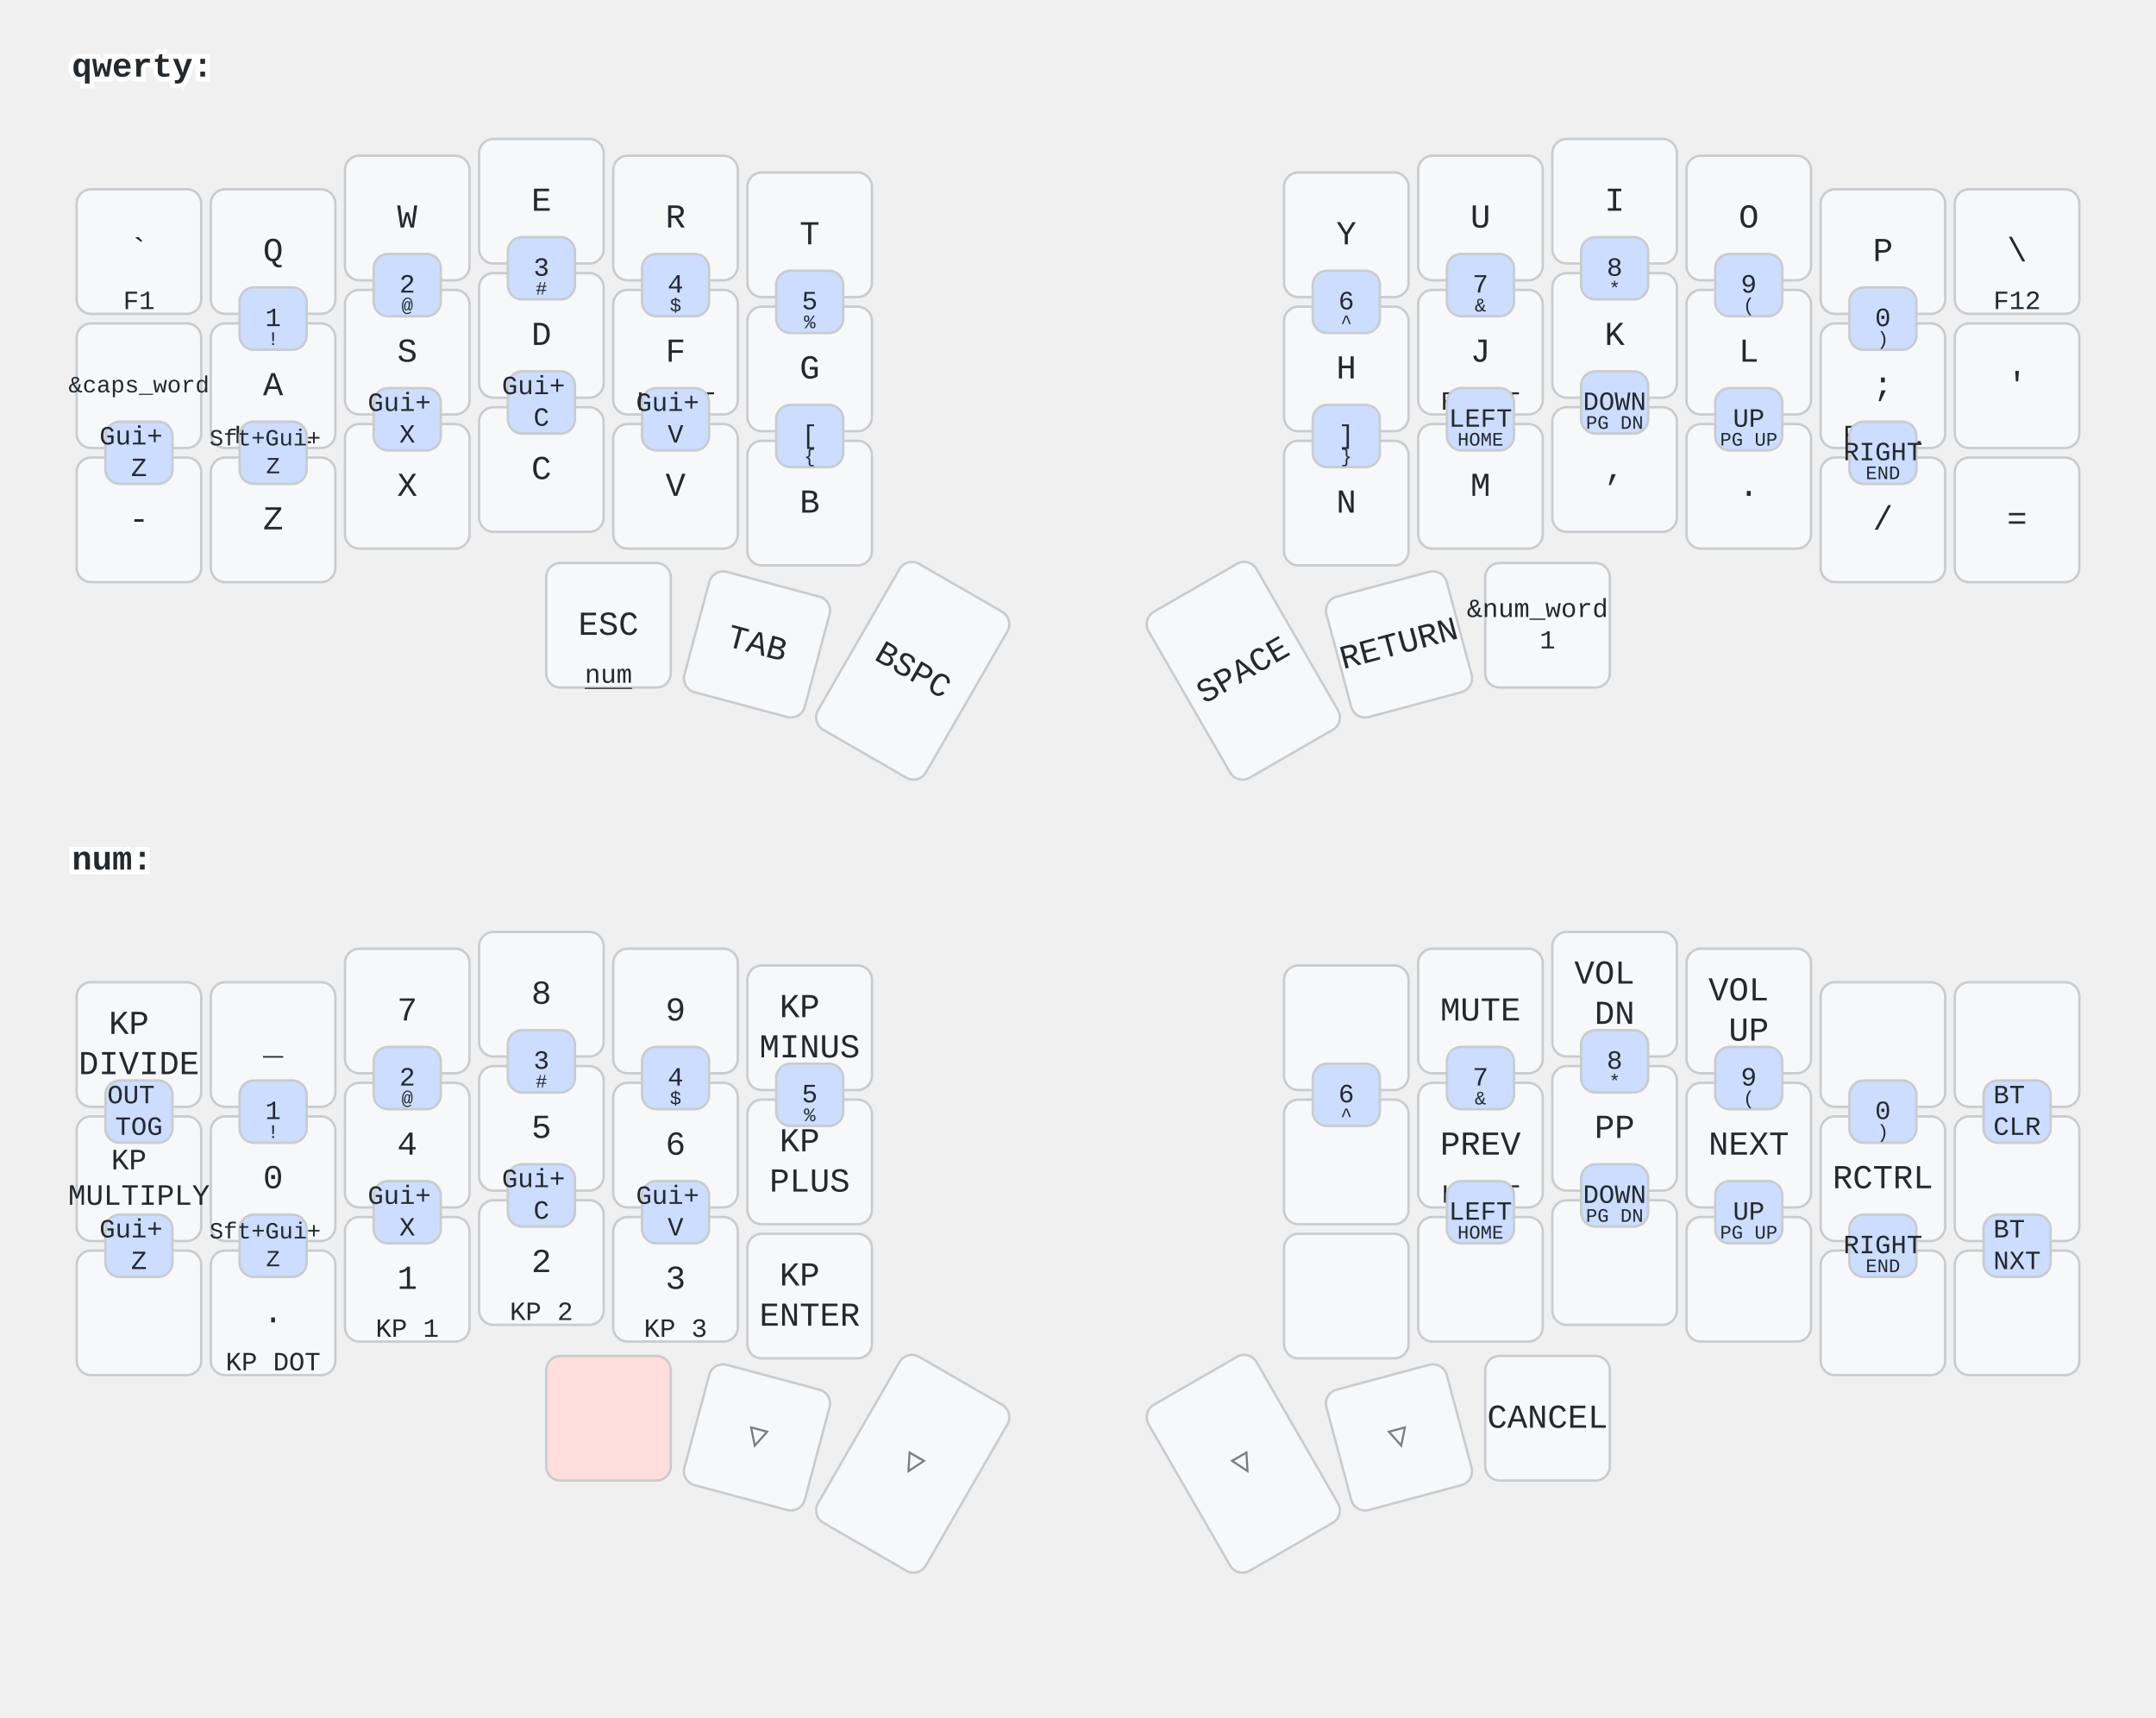
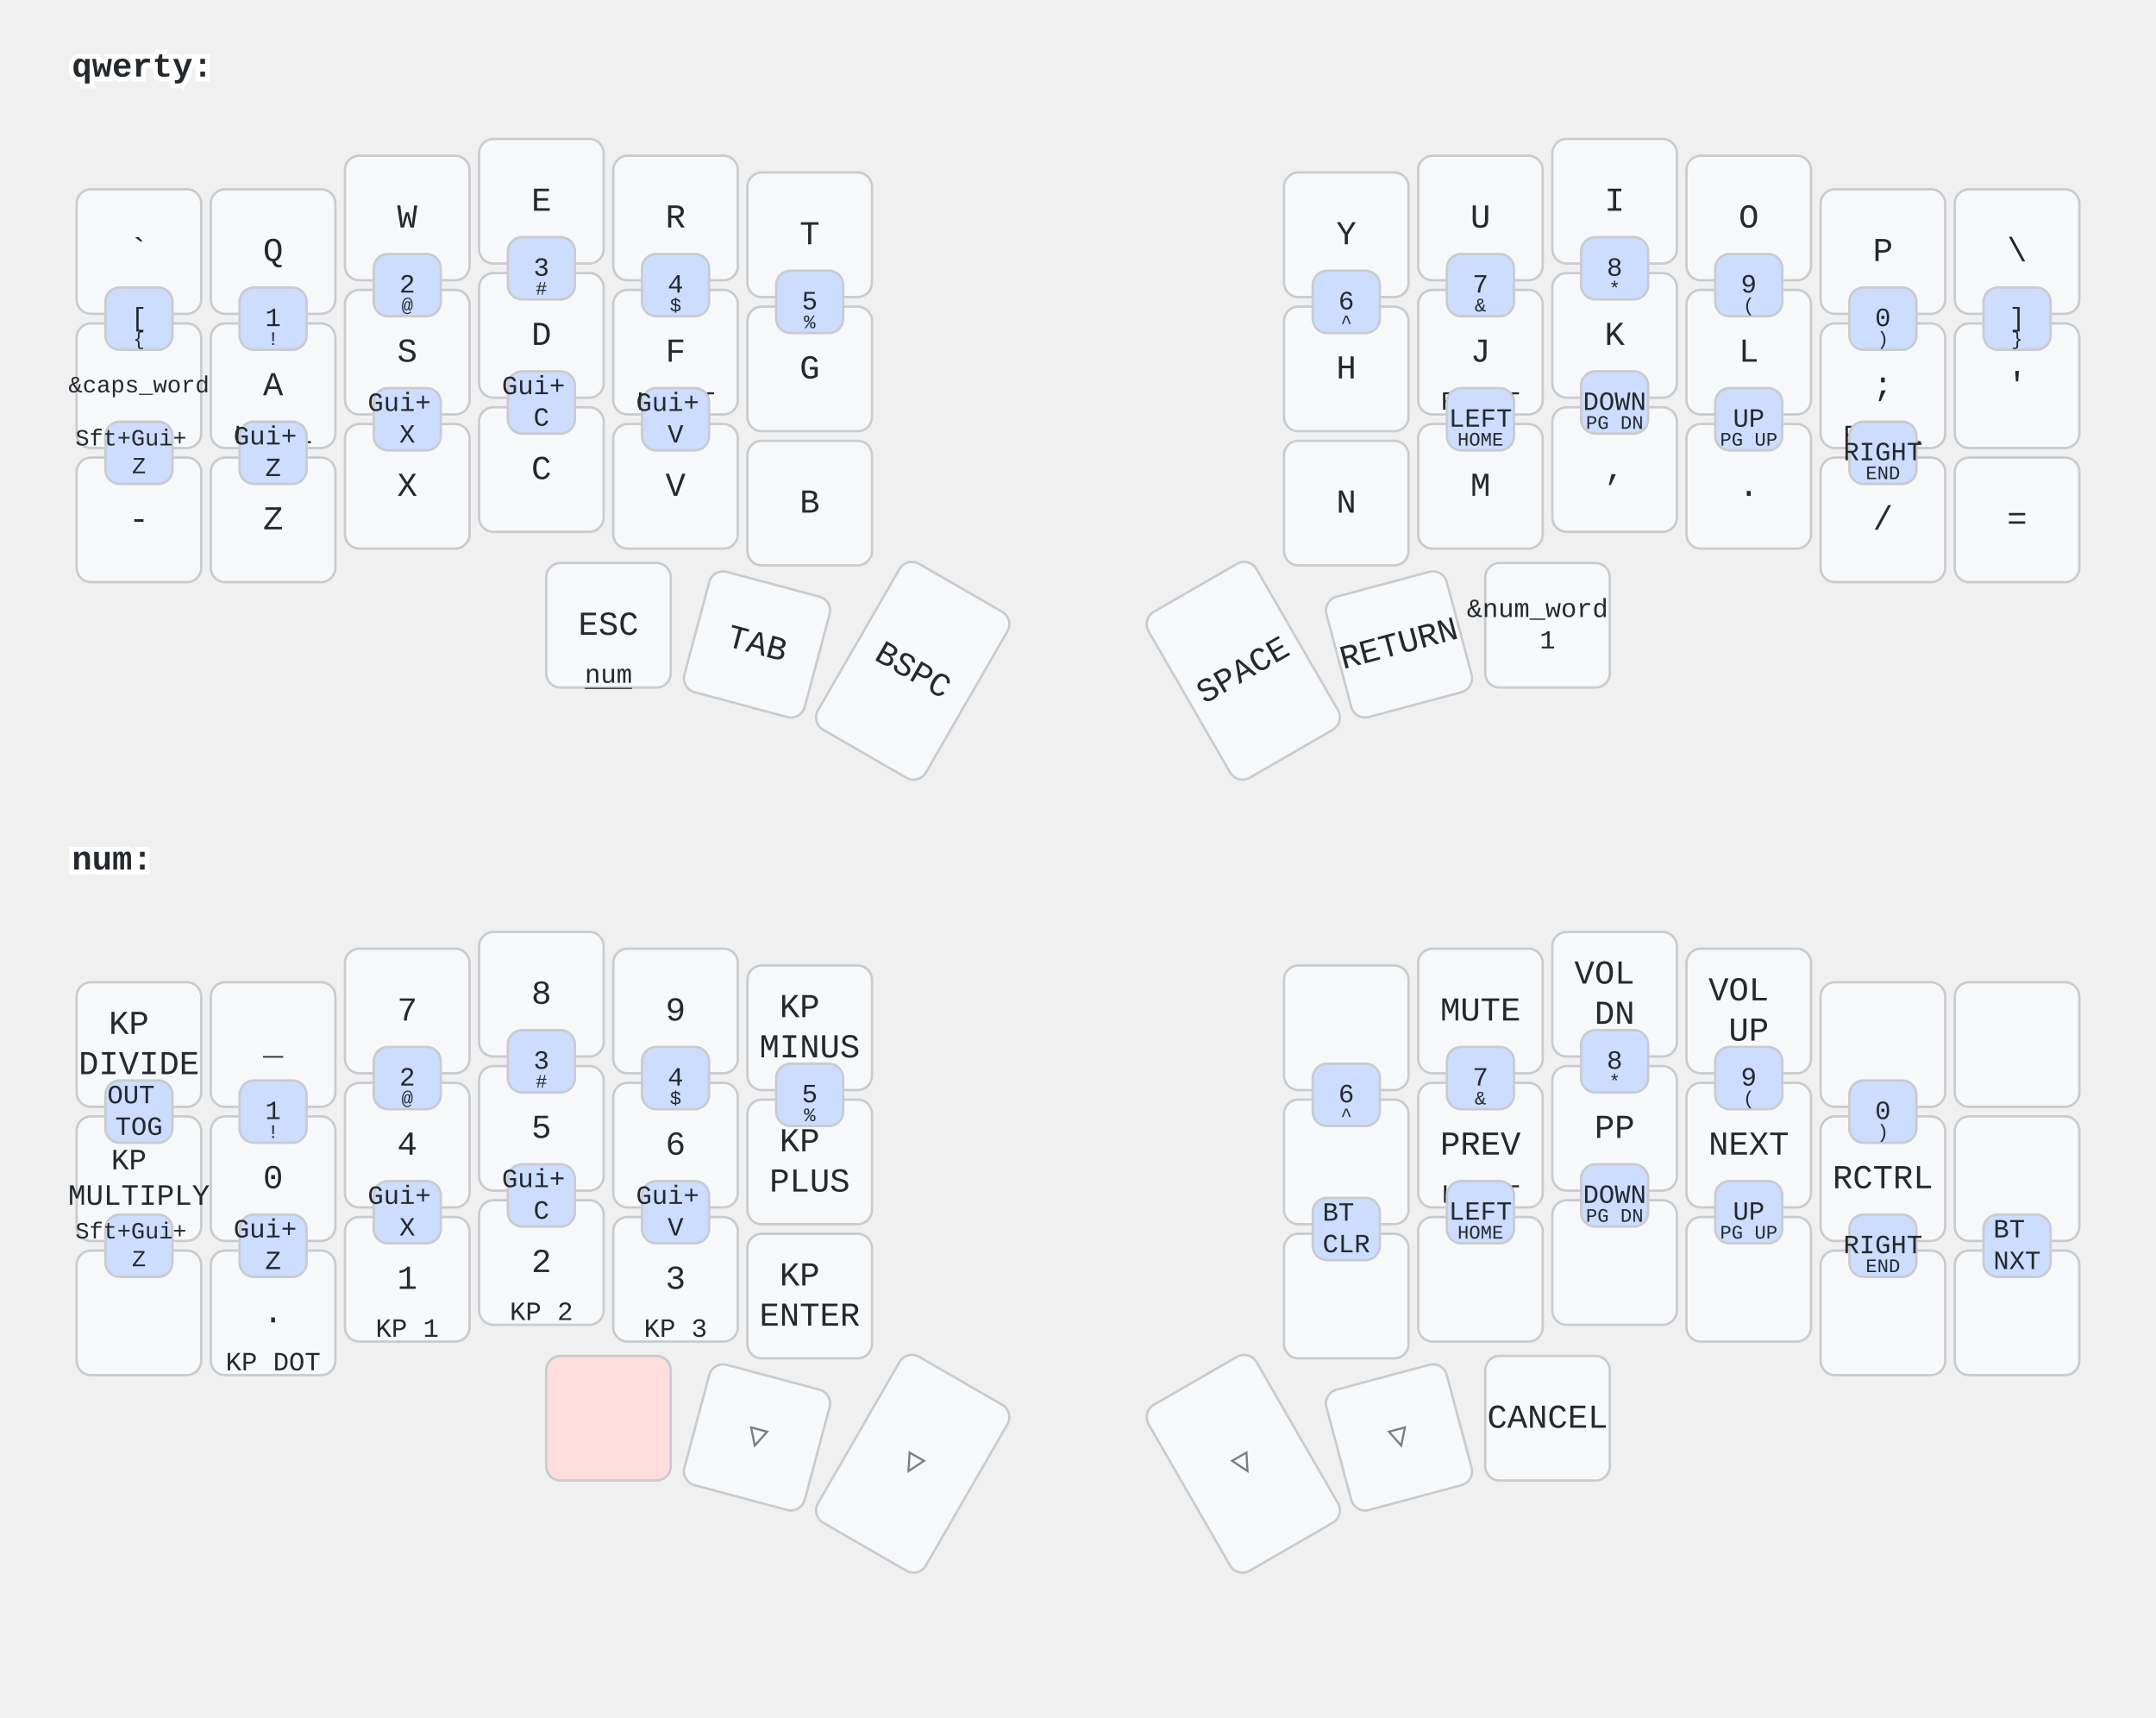
<svg xmlns="http://www.w3.org/2000/svg" width="900" height="717" viewBox="0 0 900 717" class="keymap">
  <style>/* inherit to force styles through use tags */
svg path {
    fill: inherit;
}

/* font and background color specifications */
svg.keymap {
    font-family: SFMono-Regular,Consolas,Liberation Mono,Menlo,monospace;
    font-size: 14px;
    font-kerning: normal;
    text-rendering: optimizeLegibility;
    fill: #24292e;
}

/* default key styling */
rect.key {
    fill: #f6f8fa;
}

rect.key, rect.combo {
    stroke: #c9cccf;
    stroke-width: 1;
}

/* default key side styling, only used is draw_key_sides is set */
rect.side {
    filter: brightness(90%);
}

/* color accent for combo boxes */
rect.combo, rect.combo-separate {
    fill: #cdf;
}

/* color accent for held keys */
rect.held, rect.combo.held {
    fill: #fdd;
}

/* color accent for ghost (optional) keys */
rect.ghost, rect.combo.ghost {
    stroke-dasharray: 4, 4;
    stroke-width: 2;
}

text {
    text-anchor: middle;
    dominant-baseline: middle;
}

/* styling for layer labels */
text.label {
    font-weight: bold;
    text-anchor: start;
    stroke: white;
    stroke-width: 4;
    paint-order: stroke;
}

/* styling for optional footer */
text.footer {
    text-anchor: end;
    dominant-baseline: auto;
    stroke: white;
    stroke-width: 4;
    paint-order: stroke;
}

/* styling for combo tap, and key hold/shifted label text */
text.combo, text.hold, text.shifted {
    font-size: 11px;
}

text.hold {
    text-anchor: middle;
    dominant-baseline: auto;
}

text.shifted {
    text-anchor: middle;
    dominant-baseline: hanging;
}

text.layer-activator {
    text-decoration: underline;
}

/* styling for hold/shifted label text in combo box */
text.combo.hold, text.combo.shifted {
    font-size: 8px;
}

/* lighter symbol for transparent keys */
text.trans {
    fill: #7b7e81;
}

/* styling for combo dendrons */
path.combo {
    stroke-width: 1;
    stroke: gray;
    fill: none;
}

/* Start Tabler Icons Cleanup */
/* cannot use height/width with glyphs */
.icon-tabler &gt; path {
    fill: inherit;
    stroke: inherit;
    stroke-width: 2;
}
/* hide tabler's default box */
.icon-tabler &gt; path[stroke="none"][fill="none"] {
    visibility: hidden;
}
/* End Tabler Icons Cleanup */
</style>
  <g transform="translate(30, 0)" class="layer-qwerty">
    <text x="0" y="28" class="label" id="qwerty">qwerty:</text>
    <g transform="translate(0, 56)">
      <g transform="translate(28, 49)" class="key keypos-0">
        <rect rx="6" ry="6" x="-26" y="-26" width="52" height="52" class="key" />
        <text x="0" y="0" class="key tap">`</text>
        <text x="0" y="24" class="key hold">F1</text>
      </g>
      <g transform="translate(84, 49)" class="key keypos-1">
        <rect rx="6" ry="6" x="-26" y="-26" width="52" height="52" class="key" />
        <text x="0" y="0" class="key tap">Q</text>
        <text x="0" y="24" class="key hold">F2</text>
      </g>
      <g transform="translate(140, 35)" class="key keypos-2">
        <rect rx="6" ry="6" x="-26" y="-26" width="52" height="52" class="key" />
        <text x="0" y="0" class="key tap">W</text>
        <text x="0" y="24" class="key hold">F3</text>
      </g>
      <g transform="translate(196, 28)" class="key keypos-3">
        <rect rx="6" ry="6" x="-26" y="-26" width="52" height="52" class="key" />
        <text x="0" y="0" class="key tap">E</text>
        <text x="0" y="24" class="key hold">F4</text>
      </g>
      <g transform="translate(252, 35)" class="key keypos-4">
        <rect rx="6" ry="6" x="-26" y="-26" width="52" height="52" class="key" />
        <text x="0" y="0" class="key tap">R</text>
        <text x="0" y="24" class="key hold">F5</text>
      </g>
      <g transform="translate(308, 42)" class="key keypos-5">
        <rect rx="6" ry="6" x="-26" y="-26" width="52" height="52" class="key" />
        <text x="0" y="0" class="key tap">T</text>
        <text x="0" y="24" class="key hold">F6</text>
      </g>
      <g transform="translate(532, 42)" class="key keypos-6">
        <rect rx="6" ry="6" x="-26" y="-26" width="52" height="52" class="key" />
        <text x="0" y="0" class="key tap">Y</text>
        <text x="0" y="24" class="key hold">F7</text>
      </g>
      <g transform="translate(588, 35)" class="key keypos-7">
        <rect rx="6" ry="6" x="-26" y="-26" width="52" height="52" class="key" />
        <text x="0" y="0" class="key tap">U</text>
        <text x="0" y="24" class="key hold">F8</text>
      </g>
      <g transform="translate(644, 28)" class="key keypos-8">
        <rect rx="6" ry="6" x="-26" y="-26" width="52" height="52" class="key" />
        <text x="0" y="0" class="key tap">I</text>
        <text x="0" y="24" class="key hold">F9</text>
      </g>
      <g transform="translate(700, 35)" class="key keypos-9">
        <rect rx="6" ry="6" x="-26" y="-26" width="52" height="52" class="key" />
        <text x="0" y="0" class="key tap">O</text>
        <text x="0" y="24" class="key hold">F10</text>
      </g>
      <g transform="translate(756, 49)" class="key keypos-10">
        <rect rx="6" ry="6" x="-26" y="-26" width="52" height="52" class="key" />
        <text x="0" y="0" class="key tap">P</text>
        <text x="0" y="24" class="key hold">F11</text>
      </g>
      <g transform="translate(812, 49)" class="key keypos-11">
        <rect rx="6" ry="6" x="-26" y="-26" width="52" height="52" class="key" />
        <text x="0" y="0" class="key tap">\</text>
        <text x="0" y="24" class="key hold">F12</text>
      </g>
      <g transform="translate(28, 105)" class="key keypos-12">
        <rect rx="6" ry="6" x="-26" y="-26" width="52" height="52" class="key" />
        <text x="0" y="0" class="key tap">
          <tspan style="font-size: 70%">&amp;caps_word</tspan>
        </text>
      </g>
      <g transform="translate(84, 105)" class="key keypos-13">
        <rect rx="6" ry="6" x="-26" y="-26" width="52" height="52" class="key" />
        <text x="0" y="0" class="key tap">A</text>
        <text x="0" y="24" class="key hold">LCTRL</text>
      </g>
      <g transform="translate(140, 91)" class="key keypos-14">
        <rect rx="6" ry="6" x="-26" y="-26" width="52" height="52" class="key" />
        <text x="0" y="0" class="key tap">S</text>
        <text x="0" y="24" class="key hold">LALT</text>
      </g>
      <g transform="translate(196, 84)" class="key keypos-15">
        <rect rx="6" ry="6" x="-26" y="-26" width="52" height="52" class="key" />
        <text x="0" y="0" class="key tap">D</text>
        <text x="0" y="24" class="key hold">LGUI</text>
      </g>
      <g transform="translate(252, 91)" class="key keypos-16">
        <rect rx="6" ry="6" x="-26" y="-26" width="52" height="52" class="key" />
        <text x="0" y="0" class="key tap">F</text>
        <text x="0" y="24" class="key hold">LSHFT</text>
      </g>
      <g transform="translate(308, 98)" class="key keypos-17">
        <rect rx="6" ry="6" x="-26" y="-26" width="52" height="52" class="key" />
        <text x="0" y="0" class="key tap">G</text>
      </g>
      <g transform="translate(532, 98)" class="key keypos-18">
        <rect rx="6" ry="6" x="-26" y="-26" width="52" height="52" class="key" />
        <text x="0" y="0" class="key tap">H</text>
      </g>
      <g transform="translate(588, 91)" class="key keypos-19">
        <rect rx="6" ry="6" x="-26" y="-26" width="52" height="52" class="key" />
        <text x="0" y="0" class="key tap">J</text>
        <text x="0" y="24" class="key hold">RSHFT</text>
      </g>
      <g transform="translate(644, 84)" class="key keypos-20">
        <rect rx="6" ry="6" x="-26" y="-26" width="52" height="52" class="key" />
        <text x="0" y="0" class="key tap">K</text>
        <text x="0" y="24" class="key hold">RGUI</text>
      </g>
      <g transform="translate(700, 91)" class="key keypos-21">
        <rect rx="6" ry="6" x="-26" y="-26" width="52" height="52" class="key" />
        <text x="0" y="0" class="key tap">L</text>
        <text x="0" y="24" class="key hold">RALT</text>
      </g>
      <g transform="translate(756, 105)" class="key keypos-22">
        <rect rx="6" ry="6" x="-26" y="-26" width="52" height="52" class="key" />
        <text x="0" y="0" class="key tap">;</text>
        <text x="0" y="24" class="key hold">RCTRL</text>
      </g>
      <g transform="translate(812, 105)" class="key keypos-23">
        <rect rx="6" ry="6" x="-26" y="-26" width="52" height="52" class="key" />
        <text x="0" y="0" class="key tap">'</text>
      </g>
      <g transform="translate(28, 161)" class="key keypos-24">
        <rect rx="6" ry="6" x="-26" y="-26" width="52" height="52" class="key" />
        <text x="0" y="0" class="key tap">-</text>
      </g>
      <g transform="translate(84, 161)" class="key keypos-25">
        <rect rx="6" ry="6" x="-26" y="-26" width="52" height="52" class="key" />
        <text x="0" y="0" class="key tap">Z</text>
      </g>
      <g transform="translate(140, 147)" class="key keypos-26">
        <rect rx="6" ry="6" x="-26" y="-26" width="52" height="52" class="key" />
        <text x="0" y="0" class="key tap">X</text>
      </g>
      <g transform="translate(196, 140)" class="key keypos-27">
        <rect rx="6" ry="6" x="-26" y="-26" width="52" height="52" class="key" />
        <text x="0" y="0" class="key tap">C</text>
      </g>
      <g transform="translate(252, 147)" class="key keypos-28">
        <rect rx="6" ry="6" x="-26" y="-26" width="52" height="52" class="key" />
        <text x="0" y="0" class="key tap">V</text>
      </g>
      <g transform="translate(308, 154)" class="key keypos-29">
        <rect rx="6" ry="6" x="-26" y="-26" width="52" height="52" class="key" />
        <text x="0" y="0" class="key tap">B</text>
      </g>
      <g transform="translate(532, 154)" class="key keypos-30">
        <rect rx="6" ry="6" x="-26" y="-26" width="52" height="52" class="key" />
        <text x="0" y="0" class="key tap">N</text>
      </g>
      <g transform="translate(588, 147)" class="key keypos-31">
        <rect rx="6" ry="6" x="-26" y="-26" width="52" height="52" class="key" />
        <text x="0" y="0" class="key tap">M</text>
      </g>
      <g transform="translate(644, 140)" class="key keypos-32">
        <rect rx="6" ry="6" x="-26" y="-26" width="52" height="52" class="key" />
        <text x="0" y="0" class="key tap">,</text>
      </g>
      <g transform="translate(700, 147)" class="key keypos-33">
        <rect rx="6" ry="6" x="-26" y="-26" width="52" height="52" class="key" />
        <text x="0" y="0" class="key tap">.</text>
      </g>
      <g transform="translate(756, 161)" class="key keypos-34">
        <rect rx="6" ry="6" x="-26" y="-26" width="52" height="52" class="key" />
        <text x="0" y="0" class="key tap">/</text>
      </g>
      <g transform="translate(812, 161)" class="key keypos-35">
        <rect rx="6" ry="6" x="-26" y="-26" width="52" height="52" class="key" />
        <text x="0" y="0" class="key tap">=</text>
      </g>
      <g transform="translate(224, 205)" class="key keypos-36">
        <rect rx="6" ry="6" x="-26" y="-26" width="52" height="52" class="key" />
        <text x="0" y="0" class="key tap">ESC</text>
        <a href="#num">
          <text x="0" y="24" class="key hold layer-activator">num</text>
        </a>
      </g>
      <g transform="translate(286, 213) rotate(15.0)" class="key keypos-37">
        <rect rx="6" ry="6" x="-26" y="-26" width="52" height="52" class="key" />
        <text x="0" y="0" class="key tap">TAB</text>
      </g>
      <g transform="translate(351, 224) rotate(30.0)" class="key keypos-38">
        <rect rx="6" ry="6" x="-26" y="-40" width="52" height="80" class="key" />
        <text x="0" y="0" class="key tap">BSPC</text>
      </g>
      <g transform="translate(489, 224) rotate(-30.0)" class="key keypos-39">
        <rect rx="6" ry="6" x="-26" y="-40" width="52" height="80" class="key" />
        <text x="0" y="0" class="key tap">SPACE</text>
      </g>
      <g transform="translate(554, 213) rotate(-15.0)" class="key keypos-40">
        <rect rx="6" ry="6" x="-26" y="-26" width="52" height="52" class="key" />
        <text x="0" y="0" class="key tap">RETURN</text>
      </g>
      <g transform="translate(616, 205)" class="key keypos-41">
        <rect rx="6" ry="6" x="-26" y="-26" width="52" height="52" class="key" />
        <text x="0" y="0" class="key tap">
          <tspan x="0" dy="-0.6em" style="font-size: 78%">&amp;num_word</tspan>
          <tspan x="0" dy="1.2em" style="font-size: 78%">1</tspan>
        </text>
      </g>
      <g class="combo combopos-0">
-         <rect rx="6" ry="6" x="294" y="113" width="28" height="26" class="combo" />
-         <text x="308" y="126" class="combo tap">[</text>
-         <text x="308" y="137" class="combo hold">{</text>
+         <rect rx="6" ry="6" x="14" y="64" width="28" height="26" class="combo" />
+         <text x="28" y="77" class="combo tap">[</text>
+         <text x="28" y="88" class="combo hold">{</text>
      </g>
      <g class="combo combopos-1">
-         <rect rx="6" ry="6" x="518" y="113" width="28" height="26" class="combo" />
-         <text x="532" y="126" class="combo tap">]</text>
-         <text x="532" y="137" class="combo hold">}</text>
+         <rect rx="6" ry="6" x="798" y="64" width="28" height="26" class="combo" />
+         <text x="812" y="77" class="combo tap">]</text>
+         <text x="812" y="88" class="combo hold">}</text>
      </g>
      <g class="combo combopos-2">
        <rect rx="6" ry="6" x="70" y="64" width="28" height="26" class="combo" />
        <text x="84" y="77" class="combo tap">1</text>
        <text x="84" y="88" class="combo hold">!</text>
      </g>
      <g class="combo combopos-3">
        <rect rx="6" ry="6" x="126" y="50" width="28" height="26" class="combo" />
        <text x="140" y="63" class="combo tap">2</text>
        <text x="140" y="74" class="combo hold">@</text>
      </g>
      <g class="combo combopos-4">
        <rect rx="6" ry="6" x="182" y="43" width="28" height="26" class="combo" />
        <text x="196" y="56" class="combo tap">3</text>
        <text x="196" y="67" class="combo hold">#</text>
      </g>
      <g class="combo combopos-5">
        <rect rx="6" ry="6" x="238" y="50" width="28" height="26" class="combo" />
        <text x="252" y="63" class="combo tap">4</text>
        <text x="252" y="74" class="combo hold">$</text>
      </g>
      <g class="combo combopos-6">
        <rect rx="6" ry="6" x="294" y="57" width="28" height="26" class="combo" />
        <text x="308" y="70" class="combo tap">5</text>
        <text x="308" y="81" class="combo hold">%</text>
      </g>
      <g class="combo combopos-7">
        <rect rx="6" ry="6" x="518" y="57" width="28" height="26" class="combo" />
        <text x="532" y="70" class="combo tap">6</text>
        <text x="532" y="81" class="combo hold">^</text>
      </g>
      <g class="combo combopos-8">
        <rect rx="6" ry="6" x="574" y="50" width="28" height="26" class="combo" />
        <text x="588" y="63" class="combo tap">7</text>
        <text x="588" y="74" class="combo hold">&amp;</text>
      </g>
      <g class="combo combopos-9">
        <rect rx="6" ry="6" x="630" y="43" width="28" height="26" class="combo" />
        <text x="644" y="56" class="combo tap">8</text>
        <text x="644" y="67" class="combo hold">*</text>
      </g>
      <g class="combo combopos-10">
        <rect rx="6" ry="6" x="686" y="50" width="28" height="26" class="combo" />
        <text x="700" y="63" class="combo tap">9</text>
        <text x="700" y="74" class="combo hold">(</text>
      </g>
      <g class="combo combopos-11">
        <rect rx="6" ry="6" x="742" y="64" width="28" height="26" class="combo" />
        <text x="756" y="77" class="combo tap">0</text>
        <text x="756" y="88" class="combo hold">)</text>
      </g>
      <g class="combo combopos-12">
+         <rect rx="6" ry="6" x="14" y="120" width="28" height="26" class="combo" />
+         <text x="28" y="133" class="combo tap">
+           <tspan x="28" dy="-0.6em" style="font-size: 88%">Sft+Gui+</tspan>
+           <tspan x="28" dy="1.2em" style="font-size: 88%">Z</tspan>
+         </text>
+       </g>
+       <g class="combo combopos-13">
        <rect rx="6" ry="6" x="70" y="120" width="28" height="26" class="combo" />
        <text x="84" y="133" class="combo tap">
-           <tspan x="84" dy="-0.6em" style="font-size: 88%">Sft+Gui+</tspan>
-           <tspan x="84" dy="1.2em" style="font-size: 88%">Z</tspan>
-         </text>
-       </g>
-       <g class="combo combopos-13">
-         <rect rx="6" ry="6" x="14" y="120" width="28" height="26" class="combo" />
-         <text x="28" y="133" class="combo tap">
-           <tspan x="28" dy="-0.6em">Gui+</tspan>
-           <tspan x="28" dy="1.2em">Z</tspan>
+           <tspan x="84" dy="-0.6em">Gui+</tspan>
+           <tspan x="84" dy="1.2em">Z</tspan>
        </text>
      </g>
      <g class="combo combopos-14">
        <rect rx="6" ry="6" x="126" y="106" width="28" height="26" class="combo" />
        <text x="140" y="119" class="combo tap">
          <tspan x="140" dy="-0.6em">Gui+</tspan>
          <tspan x="140" dy="1.2em">X</tspan>
        </text>
      </g>
      <g class="combo combopos-15">
        <rect rx="6" ry="6" x="182" y="99" width="28" height="26" class="combo" />
        <text x="196" y="112" class="combo tap">
          <tspan x="196" dy="-0.6em">Gui+</tspan>
          <tspan x="196" dy="1.2em">C</tspan>
        </text>
      </g>
      <g class="combo combopos-16">
        <rect rx="6" ry="6" x="238" y="106" width="28" height="26" class="combo" />
        <text x="252" y="119" class="combo tap">
          <tspan x="252" dy="-0.6em">Gui+</tspan>
          <tspan x="252" dy="1.2em">V</tspan>
        </text>
      </g>
      <g class="combo combopos-17">
        <rect rx="6" ry="6" x="574" y="106" width="28" height="26" class="combo" />
        <text x="588" y="119" class="combo tap">LEFT</text>
        <text x="588" y="130" class="combo hold">HOME</text>
      </g>
      <g class="combo combopos-18">
        <rect rx="6" ry="6" x="630" y="99" width="28" height="26" class="combo" />
        <text x="644" y="112" class="combo tap">DOWN</text>
        <text x="644" y="123" class="combo hold">PG DN</text>
      </g>
      <g class="combo combopos-19">
        <rect rx="6" ry="6" x="686" y="106" width="28" height="26" class="combo" />
        <text x="700" y="119" class="combo tap">UP</text>
        <text x="700" y="130" class="combo hold">PG UP</text>
      </g>
      <g class="combo combopos-20">
        <rect rx="6" ry="6" x="742" y="120" width="28" height="26" class="combo" />
        <text x="756" y="133" class="combo tap">RIGHT</text>
        <text x="756" y="144" class="combo hold">END</text>
      </g>
    </g>
  </g>
  <g transform="translate(30, 331)" class="layer-num">
    <text x="0" y="28" class="label" id="num">num:</text>
    <g transform="translate(0, 56)">
      <g transform="translate(28, 49)" class="key keypos-0">
        <rect rx="6" ry="6" x="-26" y="-26" width="52" height="52" class="key" />
        <text x="0" y="0" class="key tap">
          <tspan x="0" dy="-0.6em">KP</tspan>
          <tspan x="0" dy="1.2em">DIVIDE</tspan>
        </text>
      </g>
      <g transform="translate(84, 49)" class="key keypos-1">
        <rect rx="6" ry="6" x="-26" y="-26" width="52" height="52" class="key" />
        <text x="0" y="0" class="key tap">_</text>
      </g>
      <g transform="translate(140, 35)" class="key keypos-2">
        <rect rx="6" ry="6" x="-26" y="-26" width="52" height="52" class="key" />
        <text x="0" y="0" class="key tap">7</text>
        <text x="0" y="24" class="key hold">KP 7</text>
      </g>
      <g transform="translate(196, 28)" class="key keypos-3">
        <rect rx="6" ry="6" x="-26" y="-26" width="52" height="52" class="key" />
        <text x="0" y="0" class="key tap">8</text>
        <text x="0" y="24" class="key hold">KP 8</text>
      </g>
      <g transform="translate(252, 35)" class="key keypos-4">
        <rect rx="6" ry="6" x="-26" y="-26" width="52" height="52" class="key" />
        <text x="0" y="0" class="key tap">9</text>
        <text x="0" y="24" class="key hold">KP 9</text>
      </g>
      <g transform="translate(308, 42)" class="key keypos-5">
        <rect rx="6" ry="6" x="-26" y="-26" width="52" height="52" class="key" />
        <text x="0" y="0" class="key tap">
          <tspan x="0" dy="-0.6em">KP</tspan>
          <tspan x="0" dy="1.2em">MINUS</tspan>
        </text>
      </g>
      <g transform="translate(532, 42)" class="key keypos-6">
        <rect rx="6" ry="6" x="-26" y="-26" width="52" height="52" class="key" />
      </g>
      <g transform="translate(588, 35)" class="key keypos-7">
        <rect rx="6" ry="6" x="-26" y="-26" width="52" height="52" class="key" />
        <text x="0" y="0" class="key tap">MUTE</text>
      </g>
      <g transform="translate(644, 28)" class="key keypos-8">
        <rect rx="6" ry="6" x="-26" y="-26" width="52" height="52" class="key" />
        <text x="0" y="0" class="key tap">
          <tspan x="0" dy="-0.6em">VOL</tspan>
          <tspan x="0" dy="1.2em">DN</tspan>
        </text>
      </g>
      <g transform="translate(700, 35)" class="key keypos-9">
        <rect rx="6" ry="6" x="-26" y="-26" width="52" height="52" class="key" />
        <text x="0" y="0" class="key tap">
          <tspan x="0" dy="-0.6em">VOL</tspan>
          <tspan x="0" dy="1.2em">UP</tspan>
        </text>
      </g>
      <g transform="translate(756, 49)" class="key keypos-10">
        <rect rx="6" ry="6" x="-26" y="-26" width="52" height="52" class="key" />
      </g>
      <g transform="translate(812, 49)" class="key keypos-11">
        <rect rx="6" ry="6" x="-26" y="-26" width="52" height="52" class="key" />
      </g>
      <g transform="translate(28, 105)" class="key keypos-12">
        <rect rx="6" ry="6" x="-26" y="-26" width="52" height="52" class="key" />
        <text x="0" y="0" class="key tap">
          <tspan x="0" dy="-0.6em" style="font-size: 88%">KP</tspan>
          <tspan x="0" dy="1.2em" style="font-size: 88%">MULTIPLY</tspan>
        </text>
      </g>
      <g transform="translate(84, 105)" class="key keypos-13">
        <rect rx="6" ry="6" x="-26" y="-26" width="52" height="52" class="key" />
        <text x="0" y="0" class="key tap">0</text>
        <text x="0" y="24" class="key hold">KP 0</text>
      </g>
      <g transform="translate(140, 91)" class="key keypos-14">
        <rect rx="6" ry="6" x="-26" y="-26" width="52" height="52" class="key" />
        <text x="0" y="0" class="key tap">4</text>
        <text x="0" y="24" class="key hold">KP 4</text>
      </g>
      <g transform="translate(196, 84)" class="key keypos-15">
        <rect rx="6" ry="6" x="-26" y="-26" width="52" height="52" class="key" />
        <text x="0" y="0" class="key tap">5</text>
        <text x="0" y="24" class="key hold">KP 5</text>
      </g>
      <g transform="translate(252, 91)" class="key keypos-16">
        <rect rx="6" ry="6" x="-26" y="-26" width="52" height="52" class="key" />
        <text x="0" y="0" class="key tap">6</text>
        <text x="0" y="24" class="key hold">KP 6</text>
      </g>
      <g transform="translate(308, 98)" class="key keypos-17">
        <rect rx="6" ry="6" x="-26" y="-26" width="52" height="52" class="key" />
        <text x="0" y="0" class="key tap">
          <tspan x="0" dy="-0.6em">KP</tspan>
          <tspan x="0" dy="1.2em">PLUS</tspan>
        </text>
      </g>
      <g transform="translate(532, 98)" class="key keypos-18">
        <rect rx="6" ry="6" x="-26" y="-26" width="52" height="52" class="key" />
      </g>
      <g transform="translate(588, 91)" class="key keypos-19">
        <rect rx="6" ry="6" x="-26" y="-26" width="52" height="52" class="key" />
        <text x="0" y="0" class="key tap">PREV</text>
        <text x="0" y="24" class="key hold">LSHFT</text>
      </g>
      <g transform="translate(644, 84)" class="key keypos-20">
        <rect rx="6" ry="6" x="-26" y="-26" width="52" height="52" class="key" />
        <text x="0" y="0" class="key tap">PP</text>
        <text x="0" y="24" class="key hold">RGUI</text>
      </g>
      <g transform="translate(700, 91)" class="key keypos-21">
        <rect rx="6" ry="6" x="-26" y="-26" width="52" height="52" class="key" />
        <text x="0" y="0" class="key tap">NEXT</text>
        <text x="0" y="24" class="key hold">RALT</text>
      </g>
      <g transform="translate(756, 105)" class="key keypos-22">
        <rect rx="6" ry="6" x="-26" y="-26" width="52" height="52" class="key" />
        <text x="0" y="0" class="key tap">RCTRL</text>
      </g>
      <g transform="translate(812, 105)" class="key keypos-23">
        <rect rx="6" ry="6" x="-26" y="-26" width="52" height="52" class="key" />
      </g>
      <g transform="translate(28, 161)" class="key keypos-24">
        <rect rx="6" ry="6" x="-26" y="-26" width="52" height="52" class="key" />
      </g>
      <g transform="translate(84, 161)" class="key keypos-25">
        <rect rx="6" ry="6" x="-26" y="-26" width="52" height="52" class="key" />
        <text x="0" y="0" class="key tap">.</text>
        <text x="0" y="24" class="key hold">KP DOT</text>
      </g>
      <g transform="translate(140, 147)" class="key keypos-26">
        <rect rx="6" ry="6" x="-26" y="-26" width="52" height="52" class="key" />
        <text x="0" y="0" class="key tap">1</text>
        <text x="0" y="24" class="key hold">KP 1</text>
      </g>
      <g transform="translate(196, 140)" class="key keypos-27">
        <rect rx="6" ry="6" x="-26" y="-26" width="52" height="52" class="key" />
        <text x="0" y="0" class="key tap">2</text>
        <text x="0" y="24" class="key hold">KP 2</text>
      </g>
      <g transform="translate(252, 147)" class="key keypos-28">
        <rect rx="6" ry="6" x="-26" y="-26" width="52" height="52" class="key" />
        <text x="0" y="0" class="key tap">3</text>
        <text x="0" y="24" class="key hold">KP 3</text>
      </g>
      <g transform="translate(308, 154)" class="key keypos-29">
        <rect rx="6" ry="6" x="-26" y="-26" width="52" height="52" class="key" />
        <text x="0" y="0" class="key tap">
          <tspan x="0" dy="-0.6em">KP</tspan>
          <tspan x="0" dy="1.2em">ENTER</tspan>
        </text>
      </g>
      <g transform="translate(532, 154)" class="key keypos-30">
        <rect rx="6" ry="6" x="-26" y="-26" width="52" height="52" class="key" />
      </g>
      <g transform="translate(588, 147)" class="key keypos-31">
        <rect rx="6" ry="6" x="-26" y="-26" width="52" height="52" class="key" />
      </g>
      <g transform="translate(644, 140)" class="key keypos-32">
        <rect rx="6" ry="6" x="-26" y="-26" width="52" height="52" class="key" />
      </g>
      <g transform="translate(700, 147)" class="key keypos-33">
        <rect rx="6" ry="6" x="-26" y="-26" width="52" height="52" class="key" />
      </g>
      <g transform="translate(756, 161)" class="key keypos-34">
        <rect rx="6" ry="6" x="-26" y="-26" width="52" height="52" class="key" />
      </g>
      <g transform="translate(812, 161)" class="key keypos-35">
        <rect rx="6" ry="6" x="-26" y="-26" width="52" height="52" class="key" />
      </g>
      <g transform="translate(224, 205)" class="key held keypos-36">
        <rect rx="6" ry="6" x="-26" y="-26" width="52" height="52" class="key held" />
      </g>
      <g transform="translate(286, 213) rotate(15.0)" class="key trans keypos-37">
        <rect rx="6" ry="6" x="-26" y="-26" width="52" height="52" class="key trans" />
        <text x="0" y="0" class="key trans tap">▽</text>
      </g>
      <g transform="translate(351, 224) rotate(30.0)" class="key trans keypos-38">
        <rect rx="6" ry="6" x="-26" y="-40" width="52" height="80" class="key trans" />
        <text x="0" y="0" class="key trans tap">▽</text>
      </g>
      <g transform="translate(489, 224) rotate(-30.0)" class="key trans keypos-39">
        <rect rx="6" ry="6" x="-26" y="-40" width="52" height="80" class="key trans" />
        <text x="0" y="0" class="key trans tap">▽</text>
      </g>
      <g transform="translate(554, 213) rotate(-15.0)" class="key trans keypos-40">
        <rect rx="6" ry="6" x="-26" y="-26" width="52" height="52" class="key trans" />
        <text x="0" y="0" class="key trans tap">▽</text>
      </g>
      <g transform="translate(616, 205)" class="key keypos-41">
        <rect rx="6" ry="6" x="-26" y="-26" width="52" height="52" class="key" />
        <text x="0" y="0" class="key tap">CANCEL</text>
      </g>
      <g class="combo combopos-0">
        <rect rx="6" ry="6" x="70" y="64" width="28" height="26" class="combo" />
        <text x="84" y="77" class="combo tap">1</text>
        <text x="84" y="88" class="combo hold">!</text>
      </g>
      <g class="combo combopos-1">
        <rect rx="6" ry="6" x="126" y="50" width="28" height="26" class="combo" />
        <text x="140" y="63" class="combo tap">2</text>
        <text x="140" y="74" class="combo hold">@</text>
      </g>
      <g class="combo combopos-2">
        <rect rx="6" ry="6" x="182" y="43" width="28" height="26" class="combo" />
        <text x="196" y="56" class="combo tap">3</text>
        <text x="196" y="67" class="combo hold">#</text>
      </g>
      <g class="combo combopos-3">
        <rect rx="6" ry="6" x="238" y="50" width="28" height="26" class="combo" />
        <text x="252" y="63" class="combo tap">4</text>
        <text x="252" y="74" class="combo hold">$</text>
      </g>
      <g class="combo combopos-4">
        <rect rx="6" ry="6" x="294" y="57" width="28" height="26" class="combo" />
        <text x="308" y="70" class="combo tap">5</text>
        <text x="308" y="81" class="combo hold">%</text>
      </g>
      <g class="combo combopos-5">
        <rect rx="6" ry="6" x="518" y="57" width="28" height="26" class="combo" />
        <text x="532" y="70" class="combo tap">6</text>
        <text x="532" y="81" class="combo hold">^</text>
      </g>
      <g class="combo combopos-6">
        <rect rx="6" ry="6" x="574" y="50" width="28" height="26" class="combo" />
        <text x="588" y="63" class="combo tap">7</text>
        <text x="588" y="74" class="combo hold">&amp;</text>
      </g>
      <g class="combo combopos-7">
        <rect rx="6" ry="6" x="630" y="43" width="28" height="26" class="combo" />
        <text x="644" y="56" class="combo tap">8</text>
        <text x="644" y="67" class="combo hold">*</text>
      </g>
      <g class="combo combopos-8">
        <rect rx="6" ry="6" x="686" y="50" width="28" height="26" class="combo" />
        <text x="700" y="63" class="combo tap">9</text>
        <text x="700" y="74" class="combo hold">(</text>
      </g>
      <g class="combo combopos-9">
        <rect rx="6" ry="6" x="742" y="64" width="28" height="26" class="combo" />
        <text x="756" y="77" class="combo tap">0</text>
        <text x="756" y="88" class="combo hold">)</text>
      </g>
      <g class="combo combopos-10">
+         <rect rx="6" ry="6" x="14" y="120" width="28" height="26" class="combo" />
+         <text x="28" y="133" class="combo tap">
+           <tspan x="28" dy="-0.6em" style="font-size: 88%">Sft+Gui+</tspan>
+           <tspan x="28" dy="1.2em" style="font-size: 88%">Z</tspan>
+         </text>
+       </g>
+       <g class="combo combopos-11">
        <rect rx="6" ry="6" x="70" y="120" width="28" height="26" class="combo" />
        <text x="84" y="133" class="combo tap">
-           <tspan x="84" dy="-0.6em" style="font-size: 88%">Sft+Gui+</tspan>
-           <tspan x="84" dy="1.2em" style="font-size: 88%">Z</tspan>
-         </text>
-       </g>
-       <g class="combo combopos-11">
-         <rect rx="6" ry="6" x="14" y="120" width="28" height="26" class="combo" />
-         <text x="28" y="133" class="combo tap">
-           <tspan x="28" dy="-0.6em">Gui+</tspan>
-           <tspan x="28" dy="1.2em">Z</tspan>
+           <tspan x="84" dy="-0.6em">Gui+</tspan>
+           <tspan x="84" dy="1.2em">Z</tspan>
        </text>
      </g>
      <g class="combo combopos-12">
        <rect rx="6" ry="6" x="126" y="106" width="28" height="26" class="combo" />
        <text x="140" y="119" class="combo tap">
          <tspan x="140" dy="-0.6em">Gui+</tspan>
          <tspan x="140" dy="1.2em">X</tspan>
        </text>
      </g>
      <g class="combo combopos-13">
        <rect rx="6" ry="6" x="182" y="99" width="28" height="26" class="combo" />
        <text x="196" y="112" class="combo tap">
          <tspan x="196" dy="-0.6em">Gui+</tspan>
          <tspan x="196" dy="1.2em">C</tspan>
        </text>
      </g>
      <g class="combo combopos-14">
        <rect rx="6" ry="6" x="238" y="106" width="28" height="26" class="combo" />
        <text x="252" y="119" class="combo tap">
          <tspan x="252" dy="-0.6em">Gui+</tspan>
          <tspan x="252" dy="1.2em">V</tspan>
        </text>
      </g>
      <g class="combo combopos-15">
        <rect rx="6" ry="6" x="574" y="106" width="28" height="26" class="combo" />
        <text x="588" y="119" class="combo tap">LEFT</text>
        <text x="588" y="130" class="combo hold">HOME</text>
      </g>
      <g class="combo combopos-16">
        <rect rx="6" ry="6" x="630" y="99" width="28" height="26" class="combo" />
        <text x="644" y="112" class="combo tap">DOWN</text>
        <text x="644" y="123" class="combo hold">PG DN</text>
      </g>
      <g class="combo combopos-17">
        <rect rx="6" ry="6" x="686" y="106" width="28" height="26" class="combo" />
        <text x="700" y="119" class="combo tap">UP</text>
        <text x="700" y="130" class="combo hold">PG UP</text>
      </g>
      <g class="combo combopos-18">
        <rect rx="6" ry="6" x="742" y="120" width="28" height="26" class="combo" />
        <text x="756" y="133" class="combo tap">RIGHT</text>
        <text x="756" y="144" class="combo hold">END</text>
      </g>
      <g class="combo combopos-19">
-         <rect rx="6" ry="6" x="798" y="64" width="28" height="26" class="combo" />
-         <text x="812" y="77" class="combo tap">
-           <tspan x="812" dy="-0.6em">BT</tspan>
-           <tspan x="812" dy="1.2em">CLR</tspan>
+         <rect rx="6" ry="6" x="518" y="113" width="28" height="26" class="combo" />
+         <text x="532" y="126" class="combo tap">
+           <tspan x="532" dy="-0.6em">BT</tspan>
+           <tspan x="532" dy="1.2em">CLR</tspan>
        </text>
      </g>
      <g class="combo combopos-20">
        <rect rx="6" ry="6" x="798" y="120" width="28" height="26" class="combo" />
        <text x="812" y="133" class="combo tap">
          <tspan x="812" dy="-0.6em">BT</tspan>
          <tspan x="812" dy="1.2em">NXT</tspan>
        </text>
      </g>
      <g class="combo combopos-21">
        <rect rx="6" ry="6" x="14" y="64" width="28" height="26" class="combo" />
        <text x="28" y="77" class="combo tap">
          <tspan x="28" dy="-0.6em">OUT</tspan>
          <tspan x="28" dy="1.2em">TOG</tspan>
        </text>
      </g>
    </g>
  </g>
</svg>
